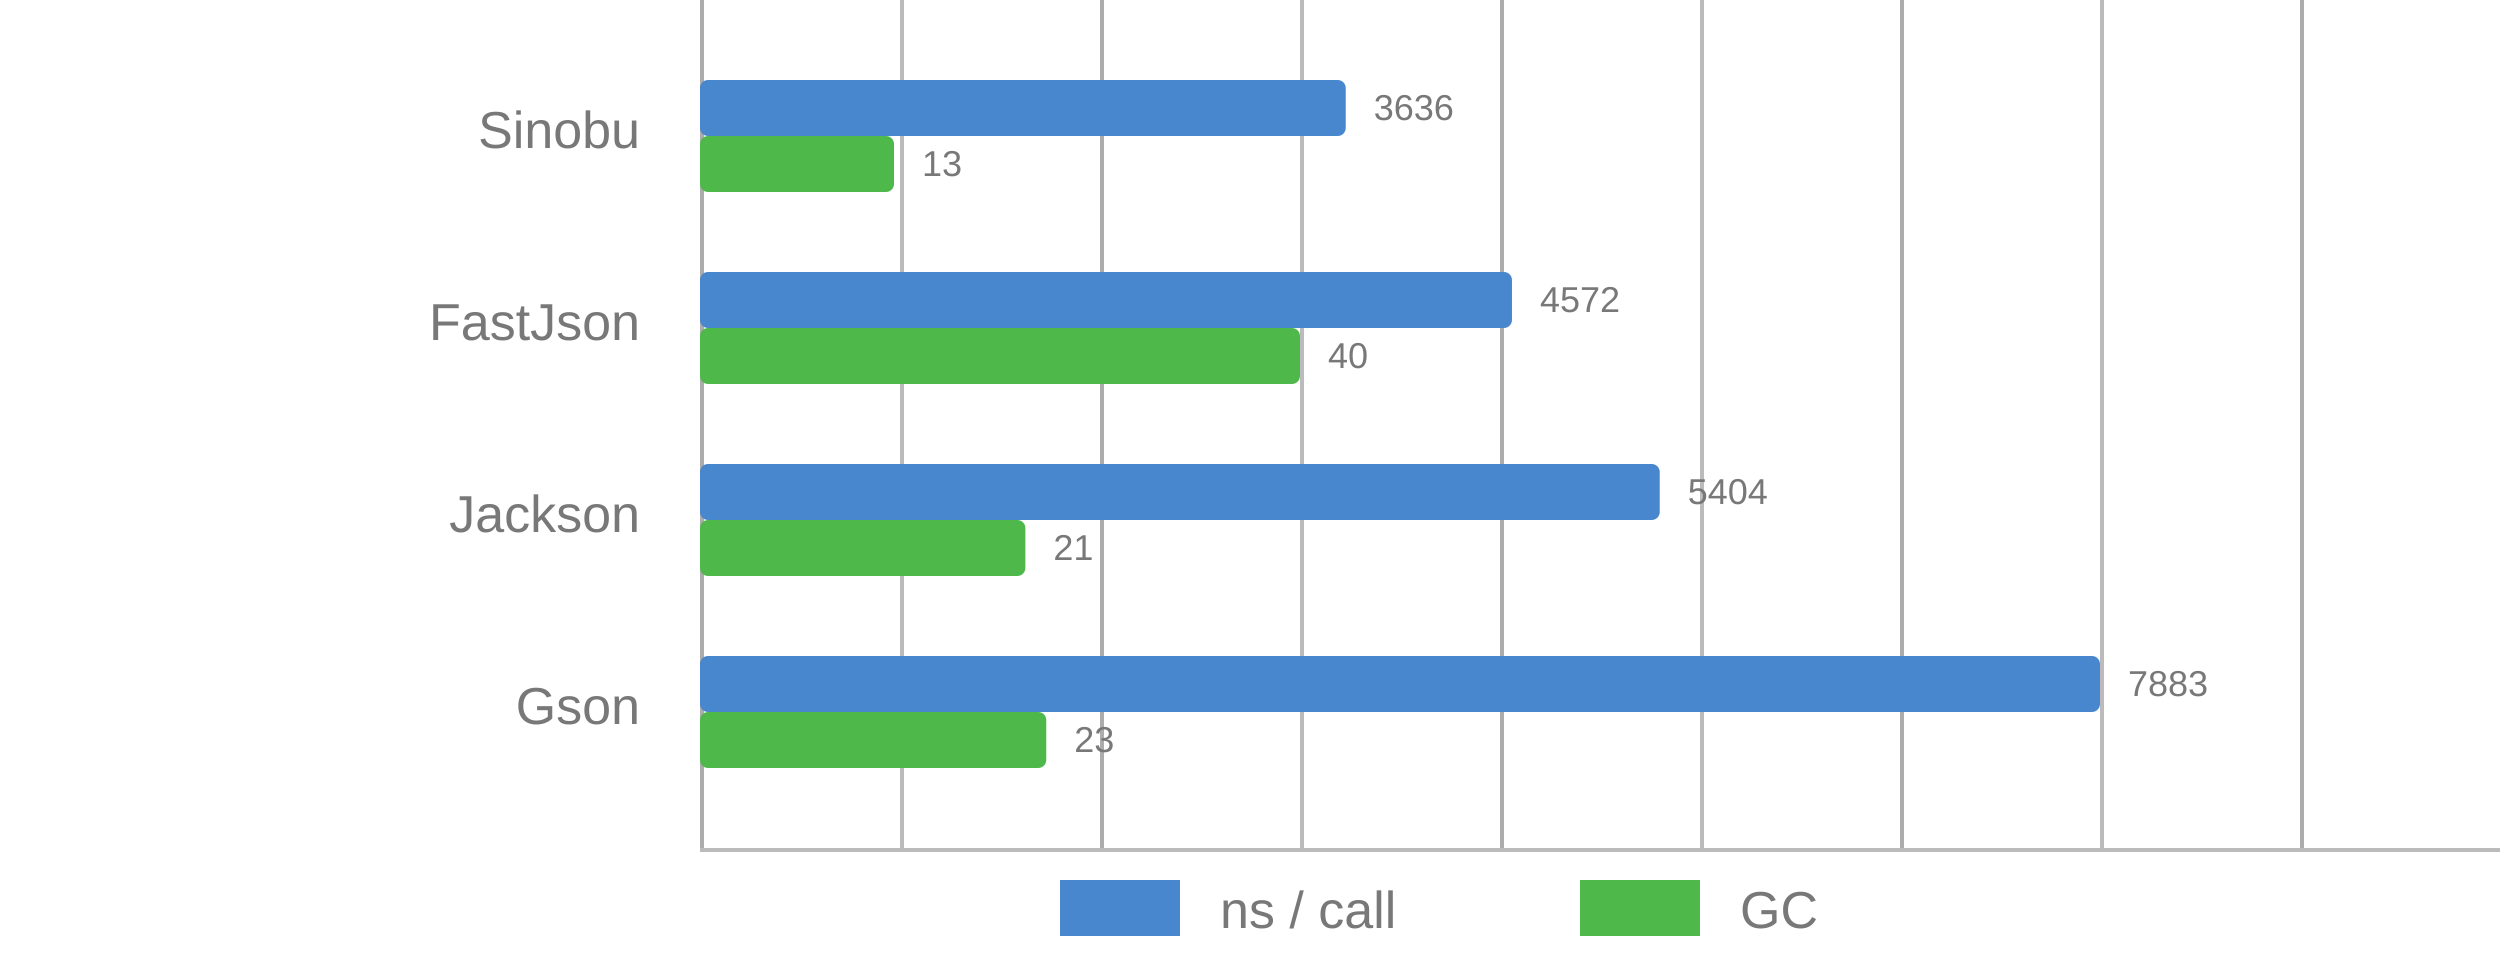
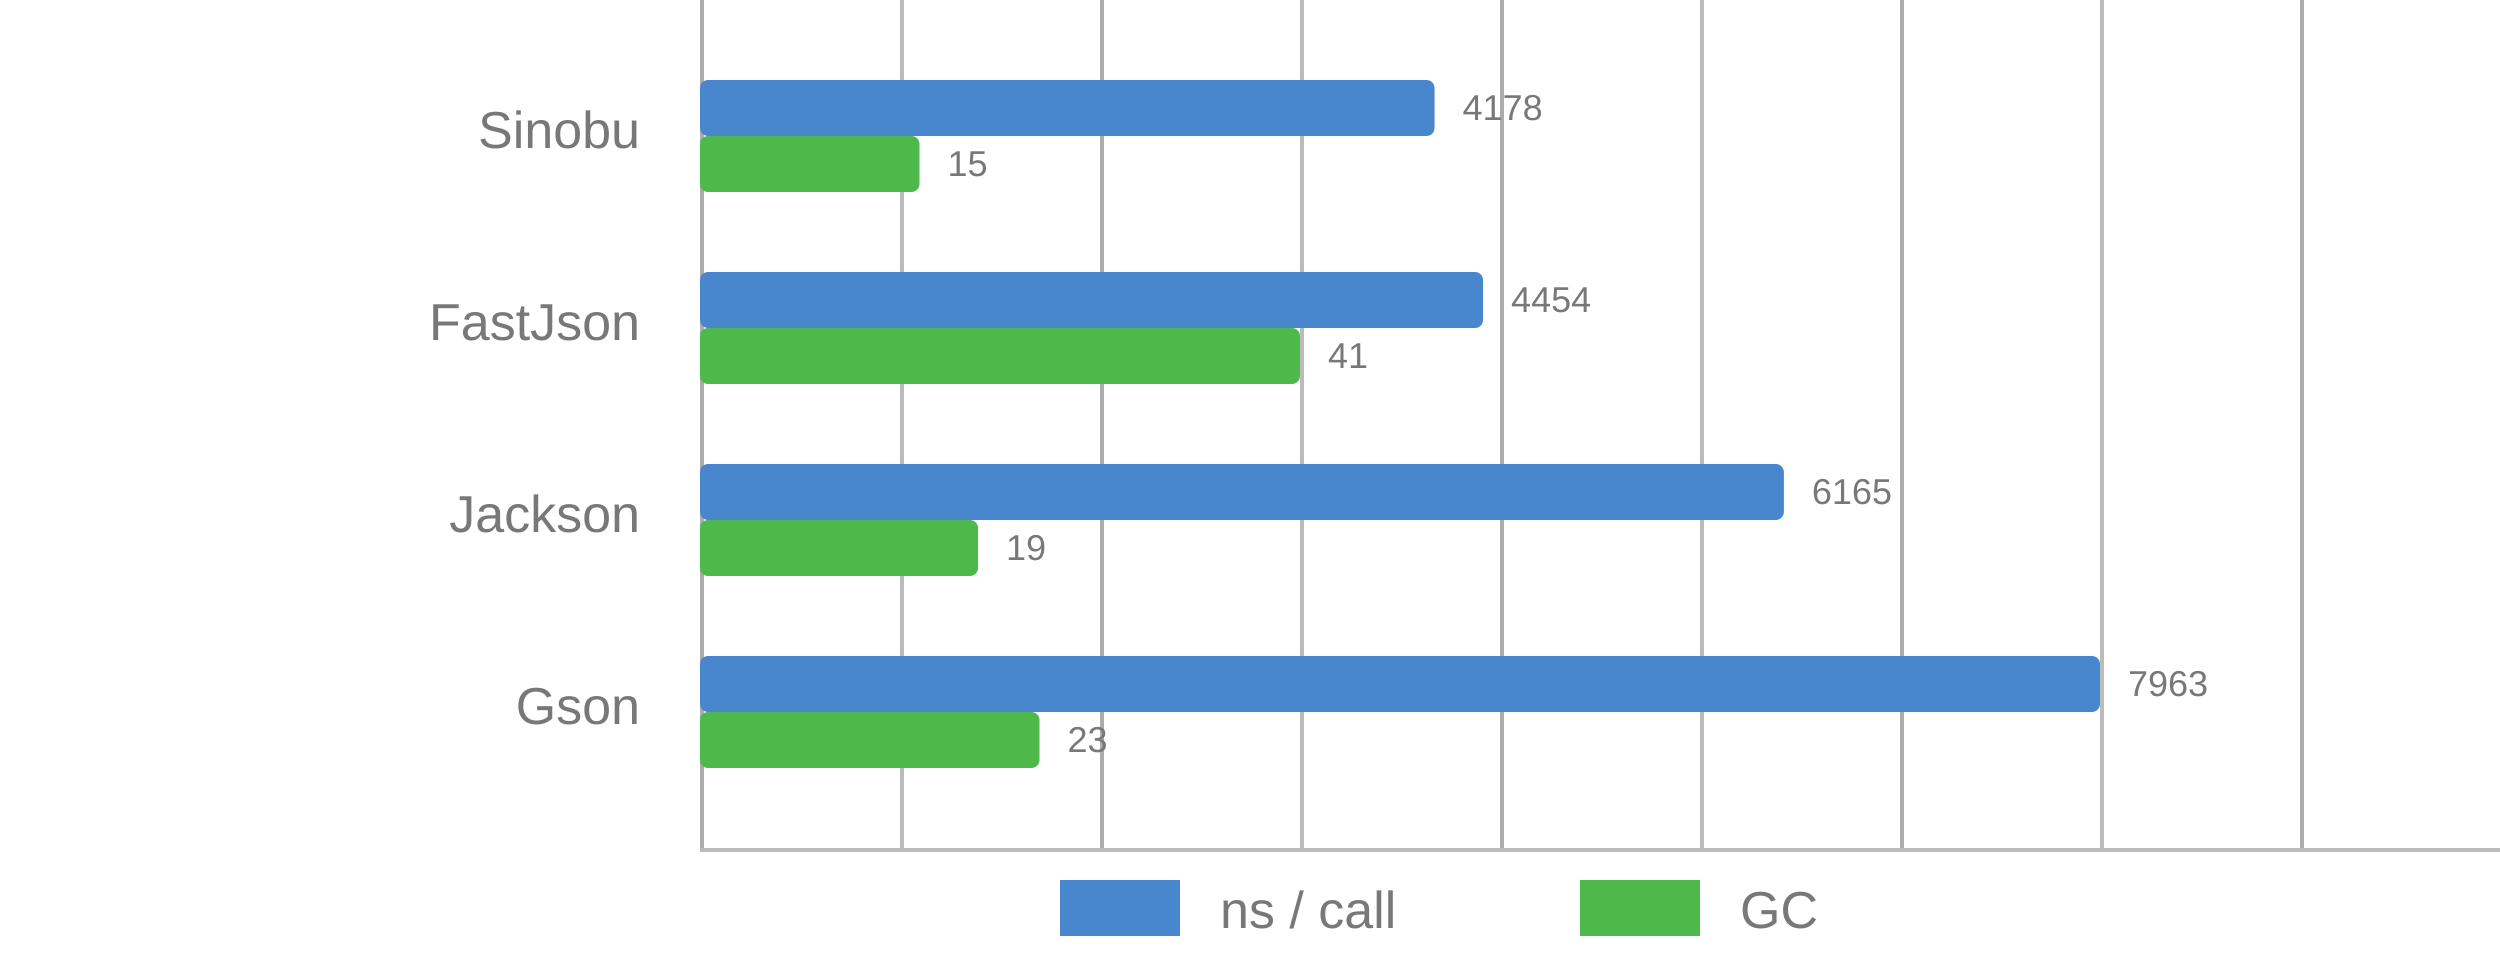
<svg xmlns="http://www.w3.org/2000/svg" viewBox="0 0 625 242">
  <style>
      text {
          font-family: Arial;
          font-size: 13px;
          fill: #787878;
      }

      .desc {
          font-size: 9px;
      }

      .vline {
          fill: #acacac;
          stroke: none;
          stroke-width: 0;
      }

      .subline {
          fill: #bbb;
          stroke: none;
          stroke-width: 0;
      }

      .call {
          fill: #4886CD;
          stroke-linejoin: round;
          height: 14px;
      }

      .gc {
          fill: #4FB84B;
          stroke-linejoin: round;
          height: 14px;
      }
  </style>
  <g>
    <rect x="175" y="0" width="1" height="212" class="vline" />
    <rect x="275" y="0" width="1" height="212" class="vline" />
    <rect x="375" y="0" width="1" height="212" class="vline" />
    <rect x="475" y="0" width="1" height="212" class="vline" />
    <rect x="575" y="0" width="1" height="212" class="vline" />
    <rect x="225" y="0" width="1" height="212" class="subline" />
    <rect x="325" y="0" width="1" height="212" class="subline" />
    <rect x="425" y="0" width="1" height="212" class="subline" />
    <rect x="525" y="0" width="1" height="212" class="subline" />
    <rect x="175" y="212" width="450" height="1" class="subline" />
    <rect x="265" y="220" width="30" class="call" />
    <text x="305" y="232">ns / call</text>
    <rect x="395" y="220" width="30" class="gc" />
    <text x="435" y="232">GC</text>
  </g>
  <g>
-     <rect x="175" y="20" width="161.436" rx="2" ry="2" class="call" />
-     <rect x="175" y="34" width="48.507" rx="2" ry="2" class="gc" />
+     <rect x="175" y="20" width="183.637" rx="2" ry="2" class="call" />
+     <rect x="175" y="34" width="54.878" rx="2" ry="2" class="gc" />
    <text x="160" y="37" text-anchor="end">Sinobu</text>
-     <text x="343.436" y="30" class="desc">3636</text>
-     <text x="230.507" y="44" class="desc">13</text>
+     <text x="365.637" y="30" class="desc">4178</text>
+     <text x="236.878" y="44" class="desc">15</text>
  </g>
  <g>
-     <rect x="175" y="68" width="202.994" rx="2" ry="2" class="call" />
+     <rect x="175" y="68" width="195.768" rx="2" ry="2" class="call" />
    <rect x="175" y="82" width="150" rx="2" ry="2" class="gc" />
    <text x="160" y="85" text-anchor="end">FastJson</text>
-     <text x="384.994" y="78" class="desc">4572</text>
-     <text x="332" y="92" class="desc">40</text>
+     <text x="377.768" y="78" class="desc">4454</text>
+     <text x="332" y="92" class="desc">41</text>
  </g>
  <g>
-     <rect x="175" y="116" width="239.934" rx="2" ry="2" class="call" />
-     <rect x="175" y="130" width="81.343" rx="2" ry="2" class="gc" />
+     <rect x="175" y="116" width="270.972" rx="2" ry="2" class="call" />
+     <rect x="175" y="130" width="69.512" rx="2" ry="2" class="gc" />
    <text x="160" y="133" text-anchor="end">Jackson</text>
-     <text x="421.934" y="126" class="desc">5404</text>
-     <text x="263.343" y="140" class="desc">21</text>
+     <text x="452.972" y="126" class="desc">6165</text>
+     <text x="251.512" y="140" class="desc">19</text>
  </g>
  <g>
    <rect x="175" y="164" width="350" rx="2" ry="2" class="call" />
-     <rect x="175" y="178" width="86.567" rx="2" ry="2" class="gc" />
+     <rect x="175" y="178" width="84.878" rx="2" ry="2" class="gc" />
    <text x="160" y="181" text-anchor="end">Gson</text>
-     <text x="532" y="174" class="desc">7883</text>
-     <text x="268.567" y="188" class="desc">23</text>
+     <text x="532" y="174" class="desc">7963</text>
+     <text x="266.878" y="188" class="desc">23</text>
  </g>
</svg>
